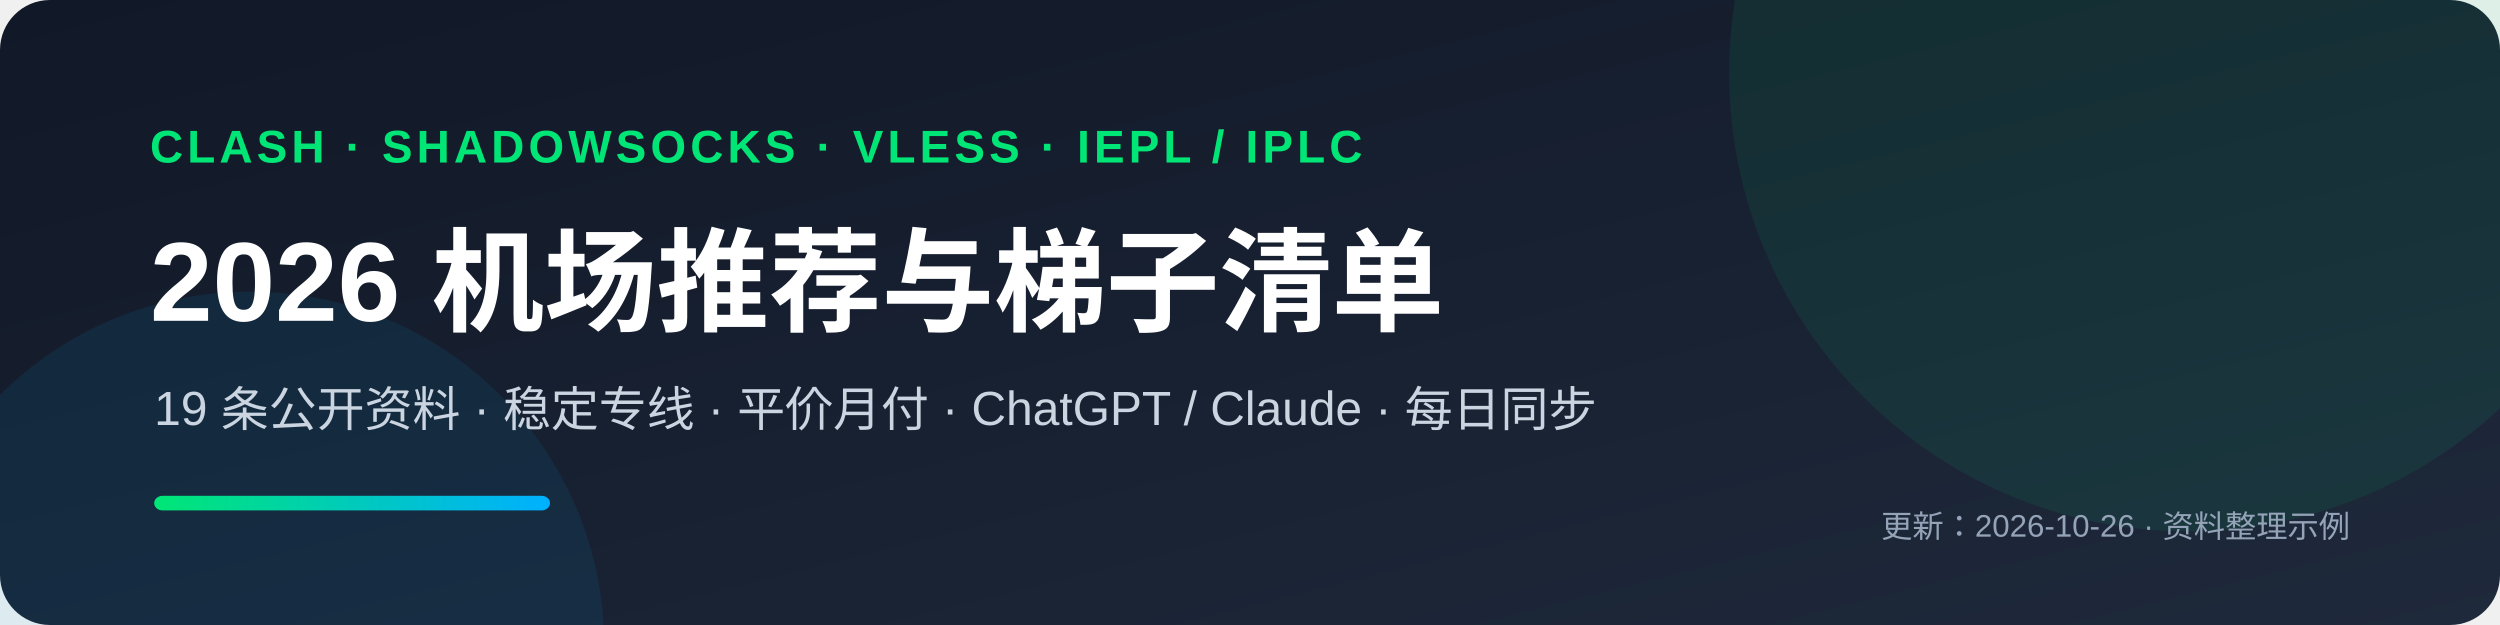
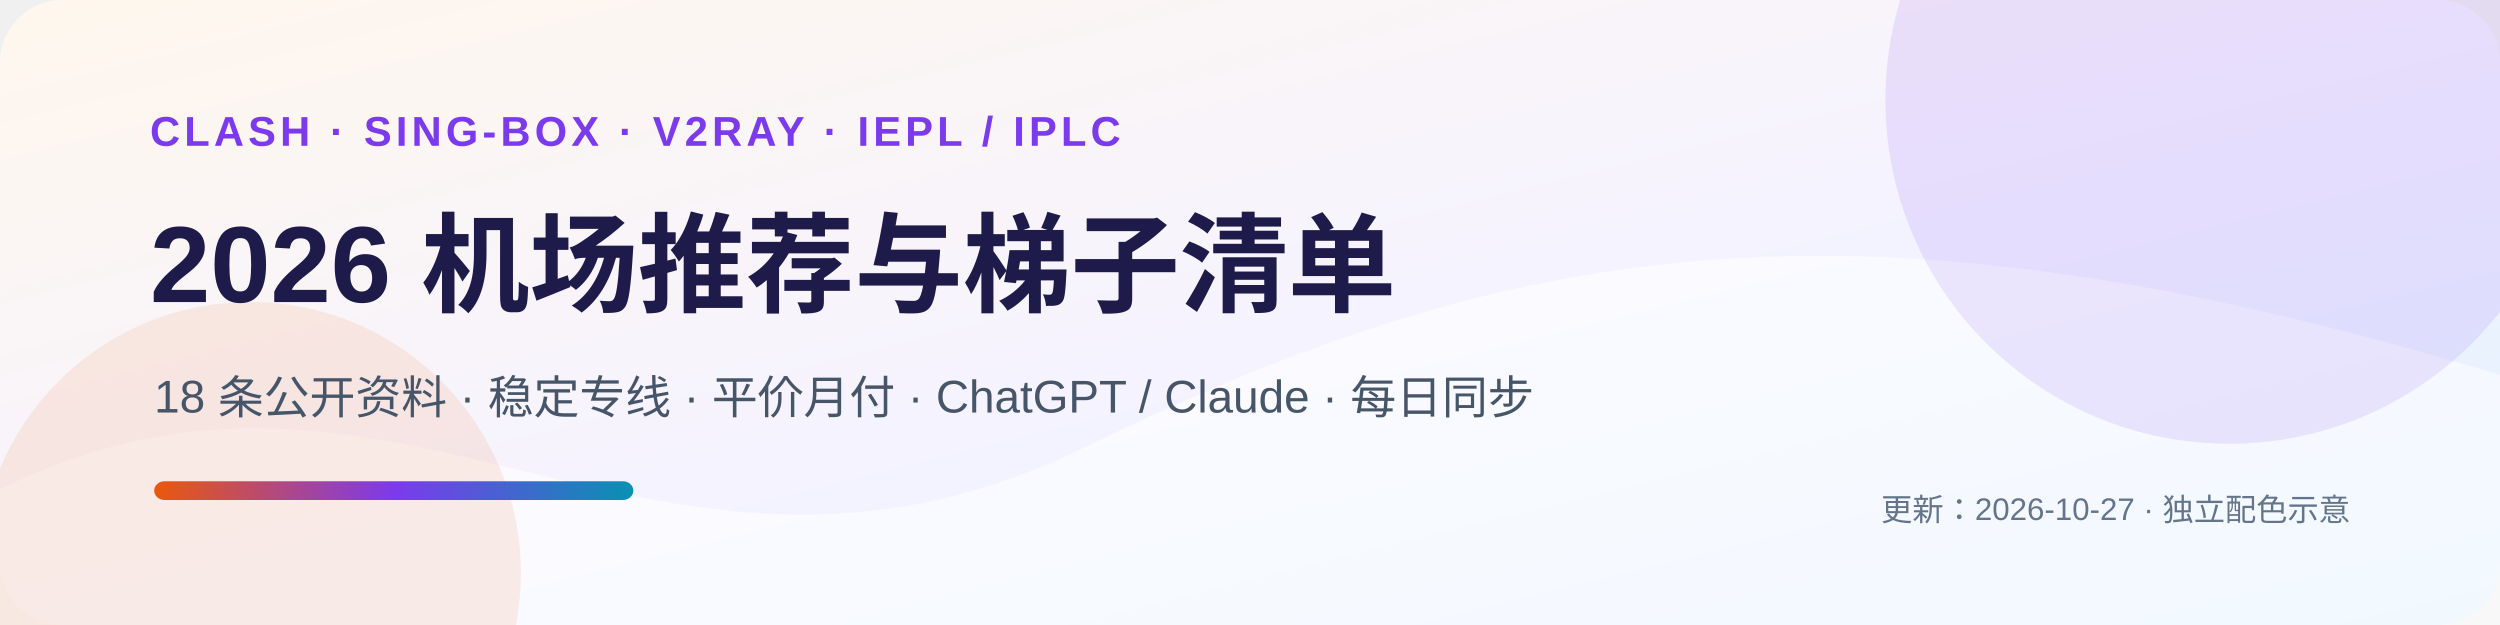
<svg xmlns="http://www.w3.org/2000/svg" viewBox="0 0 1200 300" role="img" aria-label="2026 机场推荐与梯子清单横幅">
  <defs>
    <linearGradient id="bg" x1="0" y1="0" x2="1" y2="1">
-       <stop stop-color="#111827" />
-       <stop offset="1" stop-color="#1e293b" />
+       <stop stop-color="#fff7ed" />
+       <stop offset=".52" stop-color="#f5f3ff" />
+       <stop offset="1" stop-color="#e0f2fe" />
    </linearGradient>
    <linearGradient id="accent" x1="0" x2="1">
-       <stop stop-color="#00e676" />
-       <stop offset="1" stop-color="#00b0ff" />
+       <stop stop-color="#ea580c" />
+       <stop offset=".5" stop-color="#7c3aed" />
+       <stop offset="1" stop-color="#0891b2" />
    </linearGradient>
  </defs>
-   <rect width="1200" height="300" rx="24" fill="url(#bg)" />
-   <circle cx="1050" cy="35" r="220" fill="#00e676" opacity=".08" />
-   <circle cx="120" cy="310" r="170" fill="#00b0ff" opacity=".08" />
-   <text x="72" y="78" fill="#00e676" font-family="Arial,'Microsoft YaHei',sans-serif" font-size="22" font-weight="700" letter-spacing="2">CLASH · SHADOWSOCKS · VLESS · IEPL / IPLC</text>
-   <text x="72" y="154" fill="#fff" font-family="Arial,'Microsoft YaHei',sans-serif" font-size="54" font-weight="800">2026 机场推荐与梯子清单</text>
-   <text x="74" y="204" fill="#cbd5e1" font-family="Arial,'Microsoft YaHei',sans-serif" font-size="23">19 条公开资料 · 稳定专线 · 平价月付 · ChatGPT / Claude · 每日同步</text>
-   <rect x="74" y="238" width="190" height="7" rx="4" fill="url(#accent)" />
-   <text x="1128" y="258" text-anchor="end" fill="#94a3b8" font-family="Arial,sans-serif" font-size="15">更新：2026-10-26 · 资料整理示例</text>
+   <rect width="1200" height="300" rx="30" fill="url(#bg)" />
+   <path d="M0 235 C190 140 315 315 520 215 S890 86 1200 180 V300 H0 Z" fill="#ffffff" opacity=".55" />
+   <circle cx="1070" cy="48" r="165" fill="#7c3aed" opacity=".12" />
+   <circle cx="120" cy="275" r="130" fill="#ea580c" opacity=".10" />
+   <text x="72" y="70" fill="#7c3aed" font-family="Arial,'Microsoft YaHei',sans-serif" font-size="20" font-weight="800" letter-spacing="2">CLASH · SING-BOX · V2RAY · IEPL / IPLC</text>
+   <text x="72" y="145" fill="#1e1b4b" font-family="Arial,'Microsoft YaHei',sans-serif" font-size="52" font-weight="900">2026 机场推荐与梯子清单</text>
+   <text x="74" y="198" fill="#475569" font-family="Arial,'Microsoft YaHei',sans-serif" font-size="22">18 条公开资料 · 稳定专线 · 平价月付 · ChatGPT / Claude · 每日同步</text>
+   <rect x="74" y="231" width="230" height="9" rx="5" fill="url(#accent)" />
+   <text x="1128" y="250" text-anchor="end" fill="#64748b" font-family="Arial,sans-serif" font-size="15">更新：2026-10-27 · 独立配色示意</text>
</svg>
